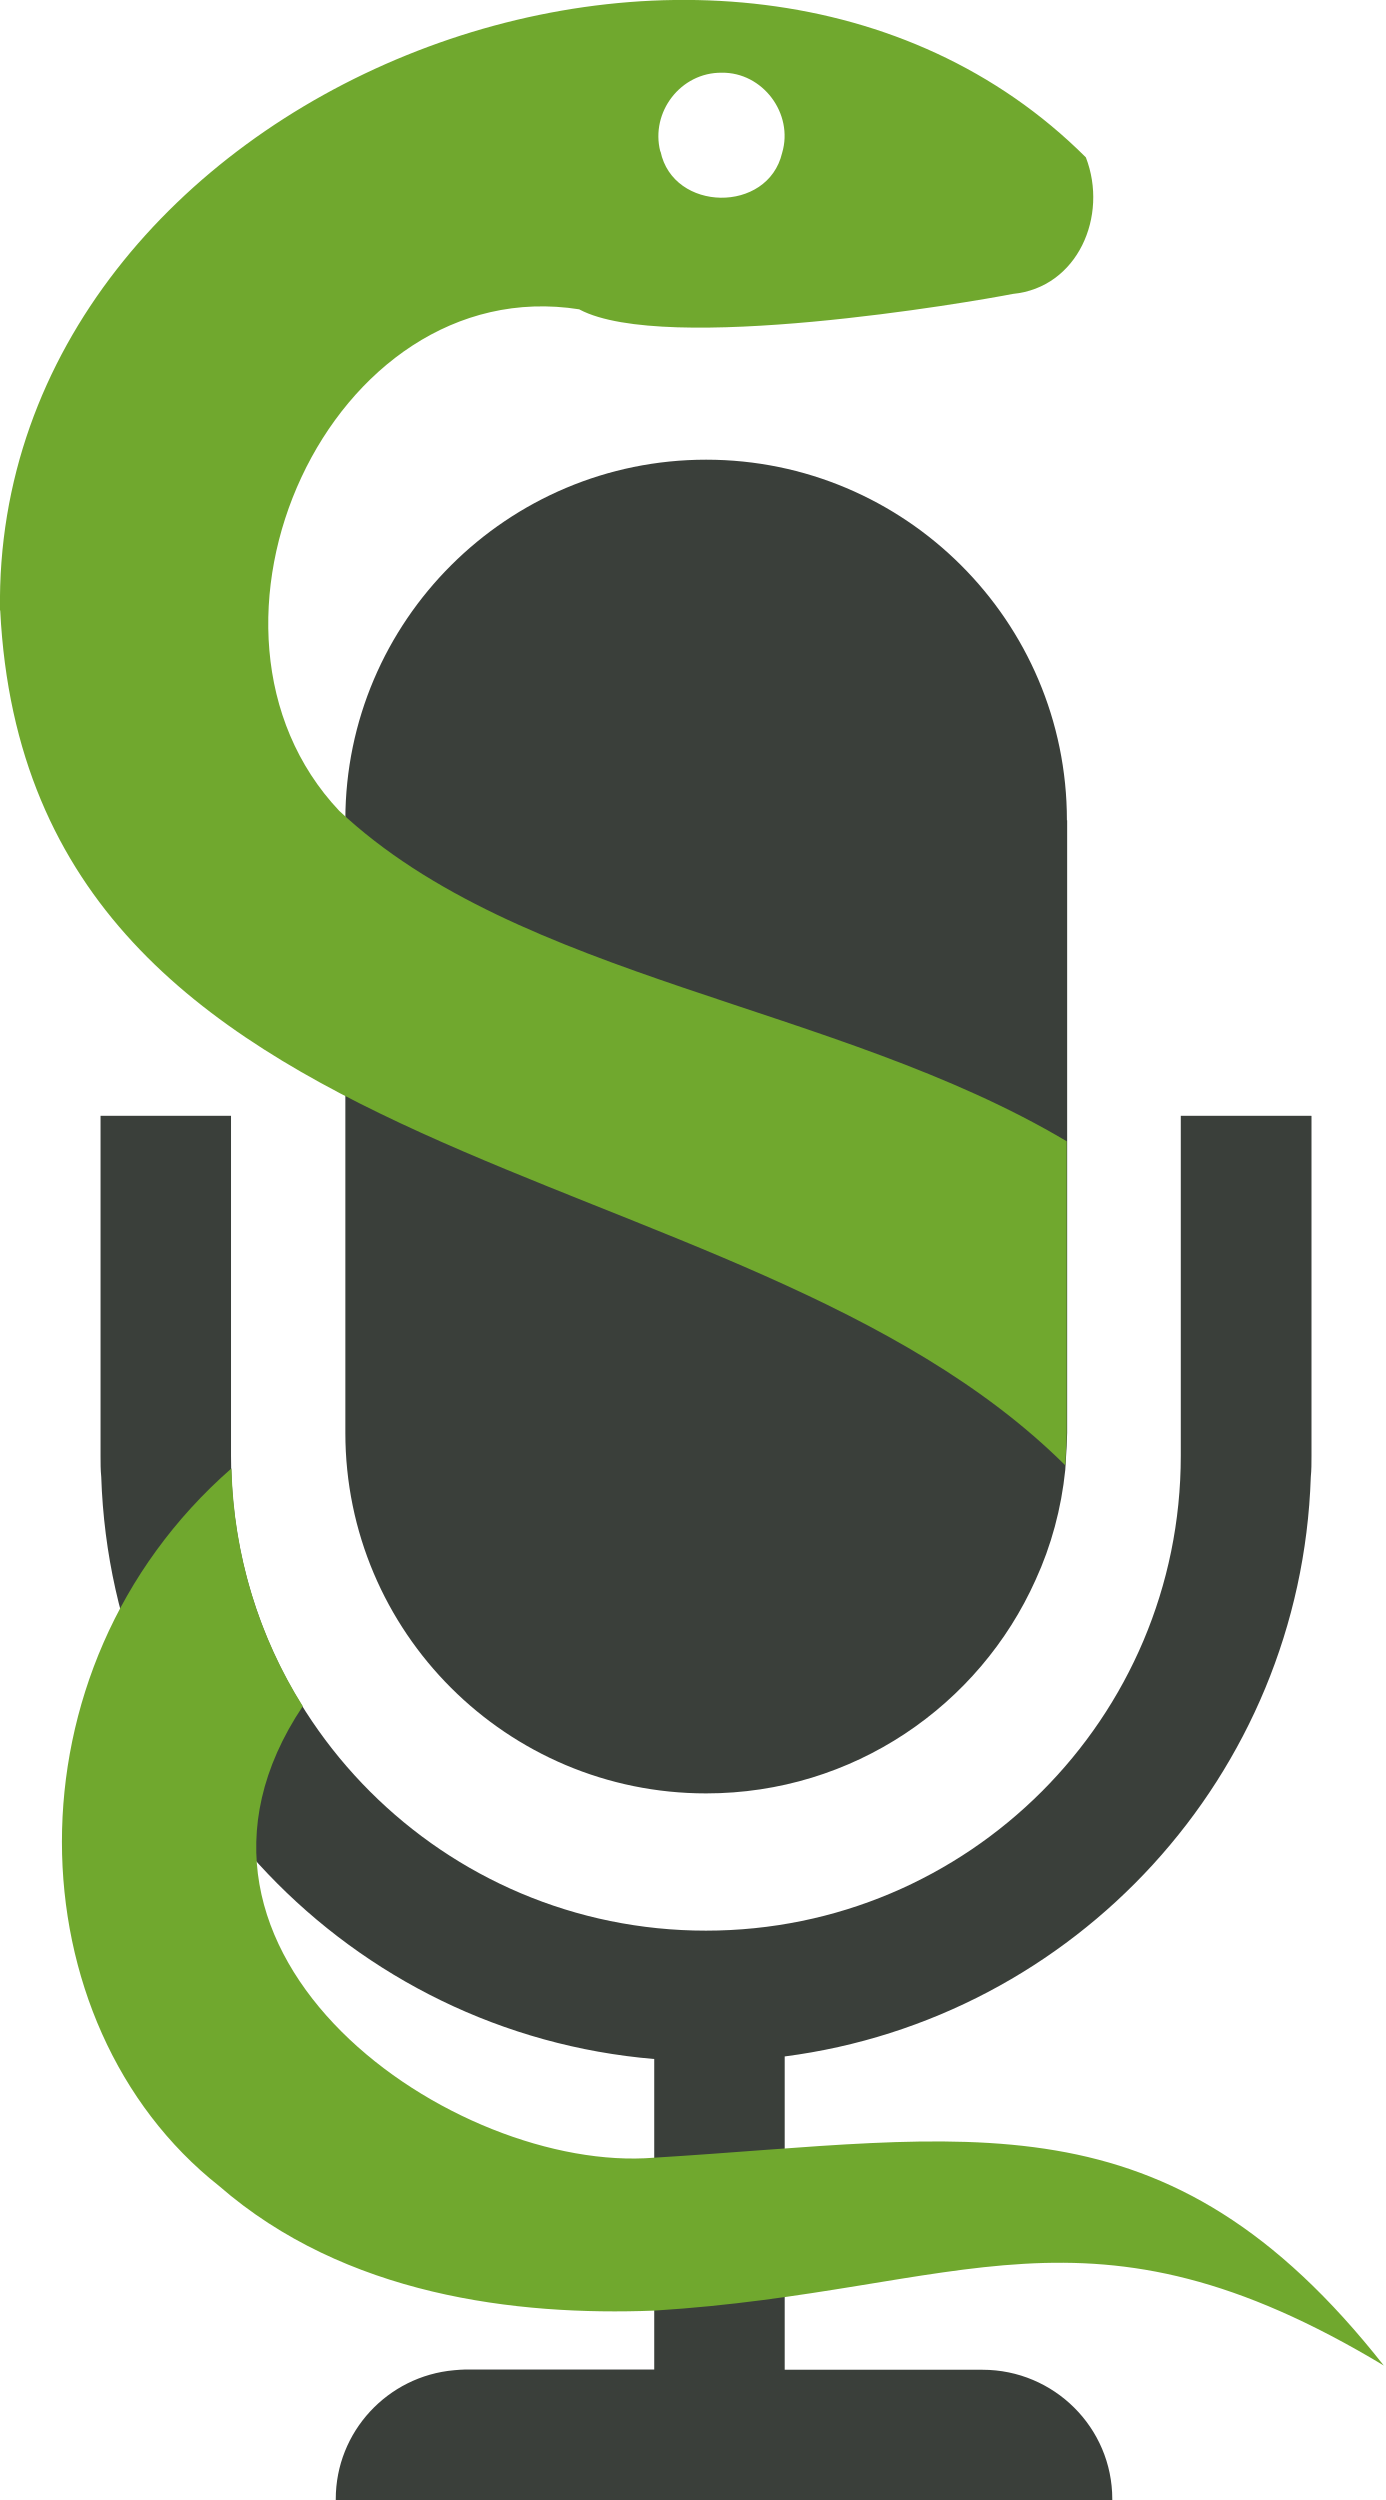
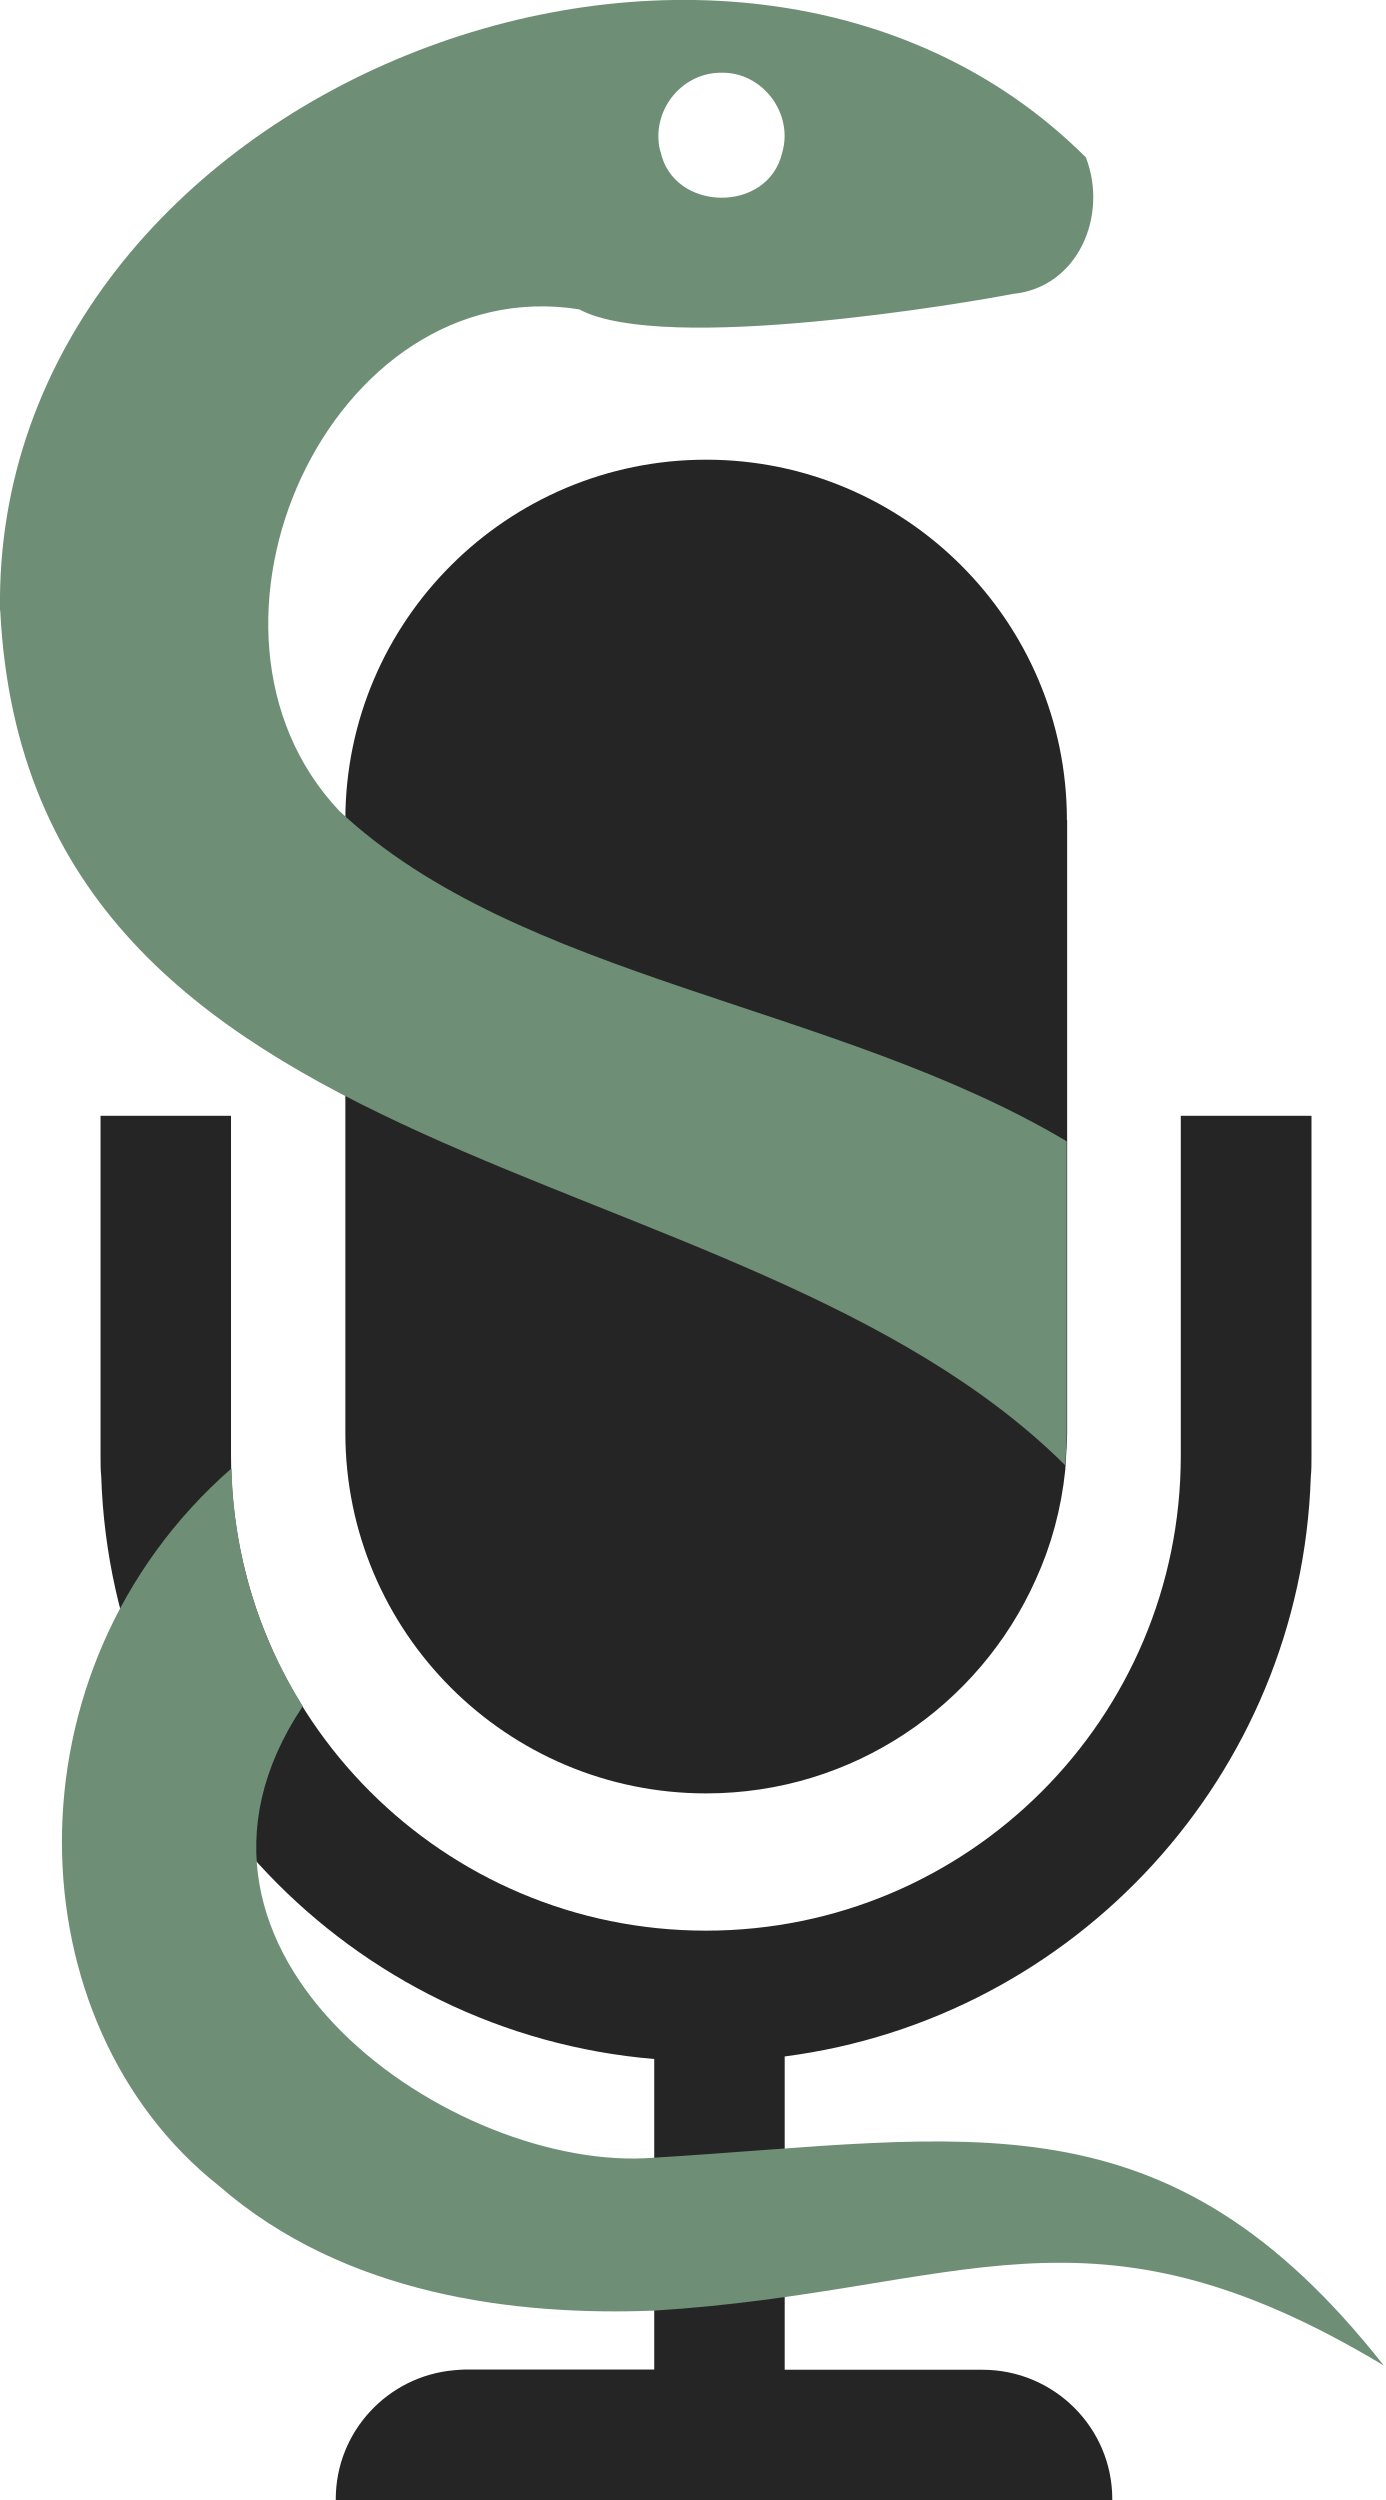
<svg xmlns="http://www.w3.org/2000/svg" id="Warstwa_1" data-name="Warstwa 1" viewBox="0 0 59.24 106.92">
  <defs>
    <style>
      .cls-1 {
-         fill: #70a82e;
+         fill: #6F8E76;
      }

      .cls-2 {
-         fill: #3a3f3a;
+         fill: #252525;
      }
    </style>
  </defs>
  <g>
    <path class="cls-2" d="M45.64,35.08v26.2c0,.2-.03.79-.08,1.58-.17,1.66-.6,3.25-1.27,4.71-2.41,5.38-7.81,9.13-14.09,9.13-8.52,0-15.43-6.9-15.43-15.42v-26.23c.01-8.5,6.93-15.39,15.43-15.39s15.43,6.9,15.43,15.42Z" />
    <path class="cls-2" d="M56.09,47.73v14.54c0,.29,0,.6-.03.9-.42,12.76-10.08,23.17-22.5,24.78v13.4h8.46c3.06,0,5.55,2.48,5.55,5.53v.05H14.36v-.05c0-2.88,2.22-5.26,5.06-5.51.15-.01.31-.03.47-.03h8.09v-13.28c-12.97-1.09-23.22-11.74-23.65-24.9-.03-.29-.03-.6-.03-.9v-14.54h5.58v14.54c0,11.22,9.09,20.31,20.31,20.31s20.31-9.09,20.31-20.31v-14.54h5.58Z" />
  </g>
  <path class="cls-1" d="M59.2,101.18c-12.72-7.66-18-3.18-31.21-2.36-5.93.23-13.23-.64-18.62-5.33C.59,86.55.05,71.42,9.9,62.8c.09,3.73,1.19,7.21,3.05,10.17-7.13,10.66,6.53,20.01,15.03,19.31,13.5-.82,21.88-2.97,31.21,8.9Z" />
  <path class="cls-1" d="M24.79,13.24c3.65,1.93,16.75-.32,18.53-.67,2.77-.27,4.09-3.33,3.12-5.84C31.21-8.47-.32,3.82,0,26.1c.01,0,.03-.01,0,.01H0s.01.01.01.01c1.24,24.71,31.57,22.64,45.55,36.55.04-.69.06-1.2.06-1.4v-12.46c-9.88-5.88-23.4-6.9-31.11-14.13-7.33-7.77-.41-23.13,10.27-21.45ZM30.86,3.11c1.76-.03,3.09,1.75,2.59,3.43-.61,2.6-4.66,2.53-5.2-.06h-.01c-.43-1.68.87-3.39,2.63-3.37Z" />
</svg>
